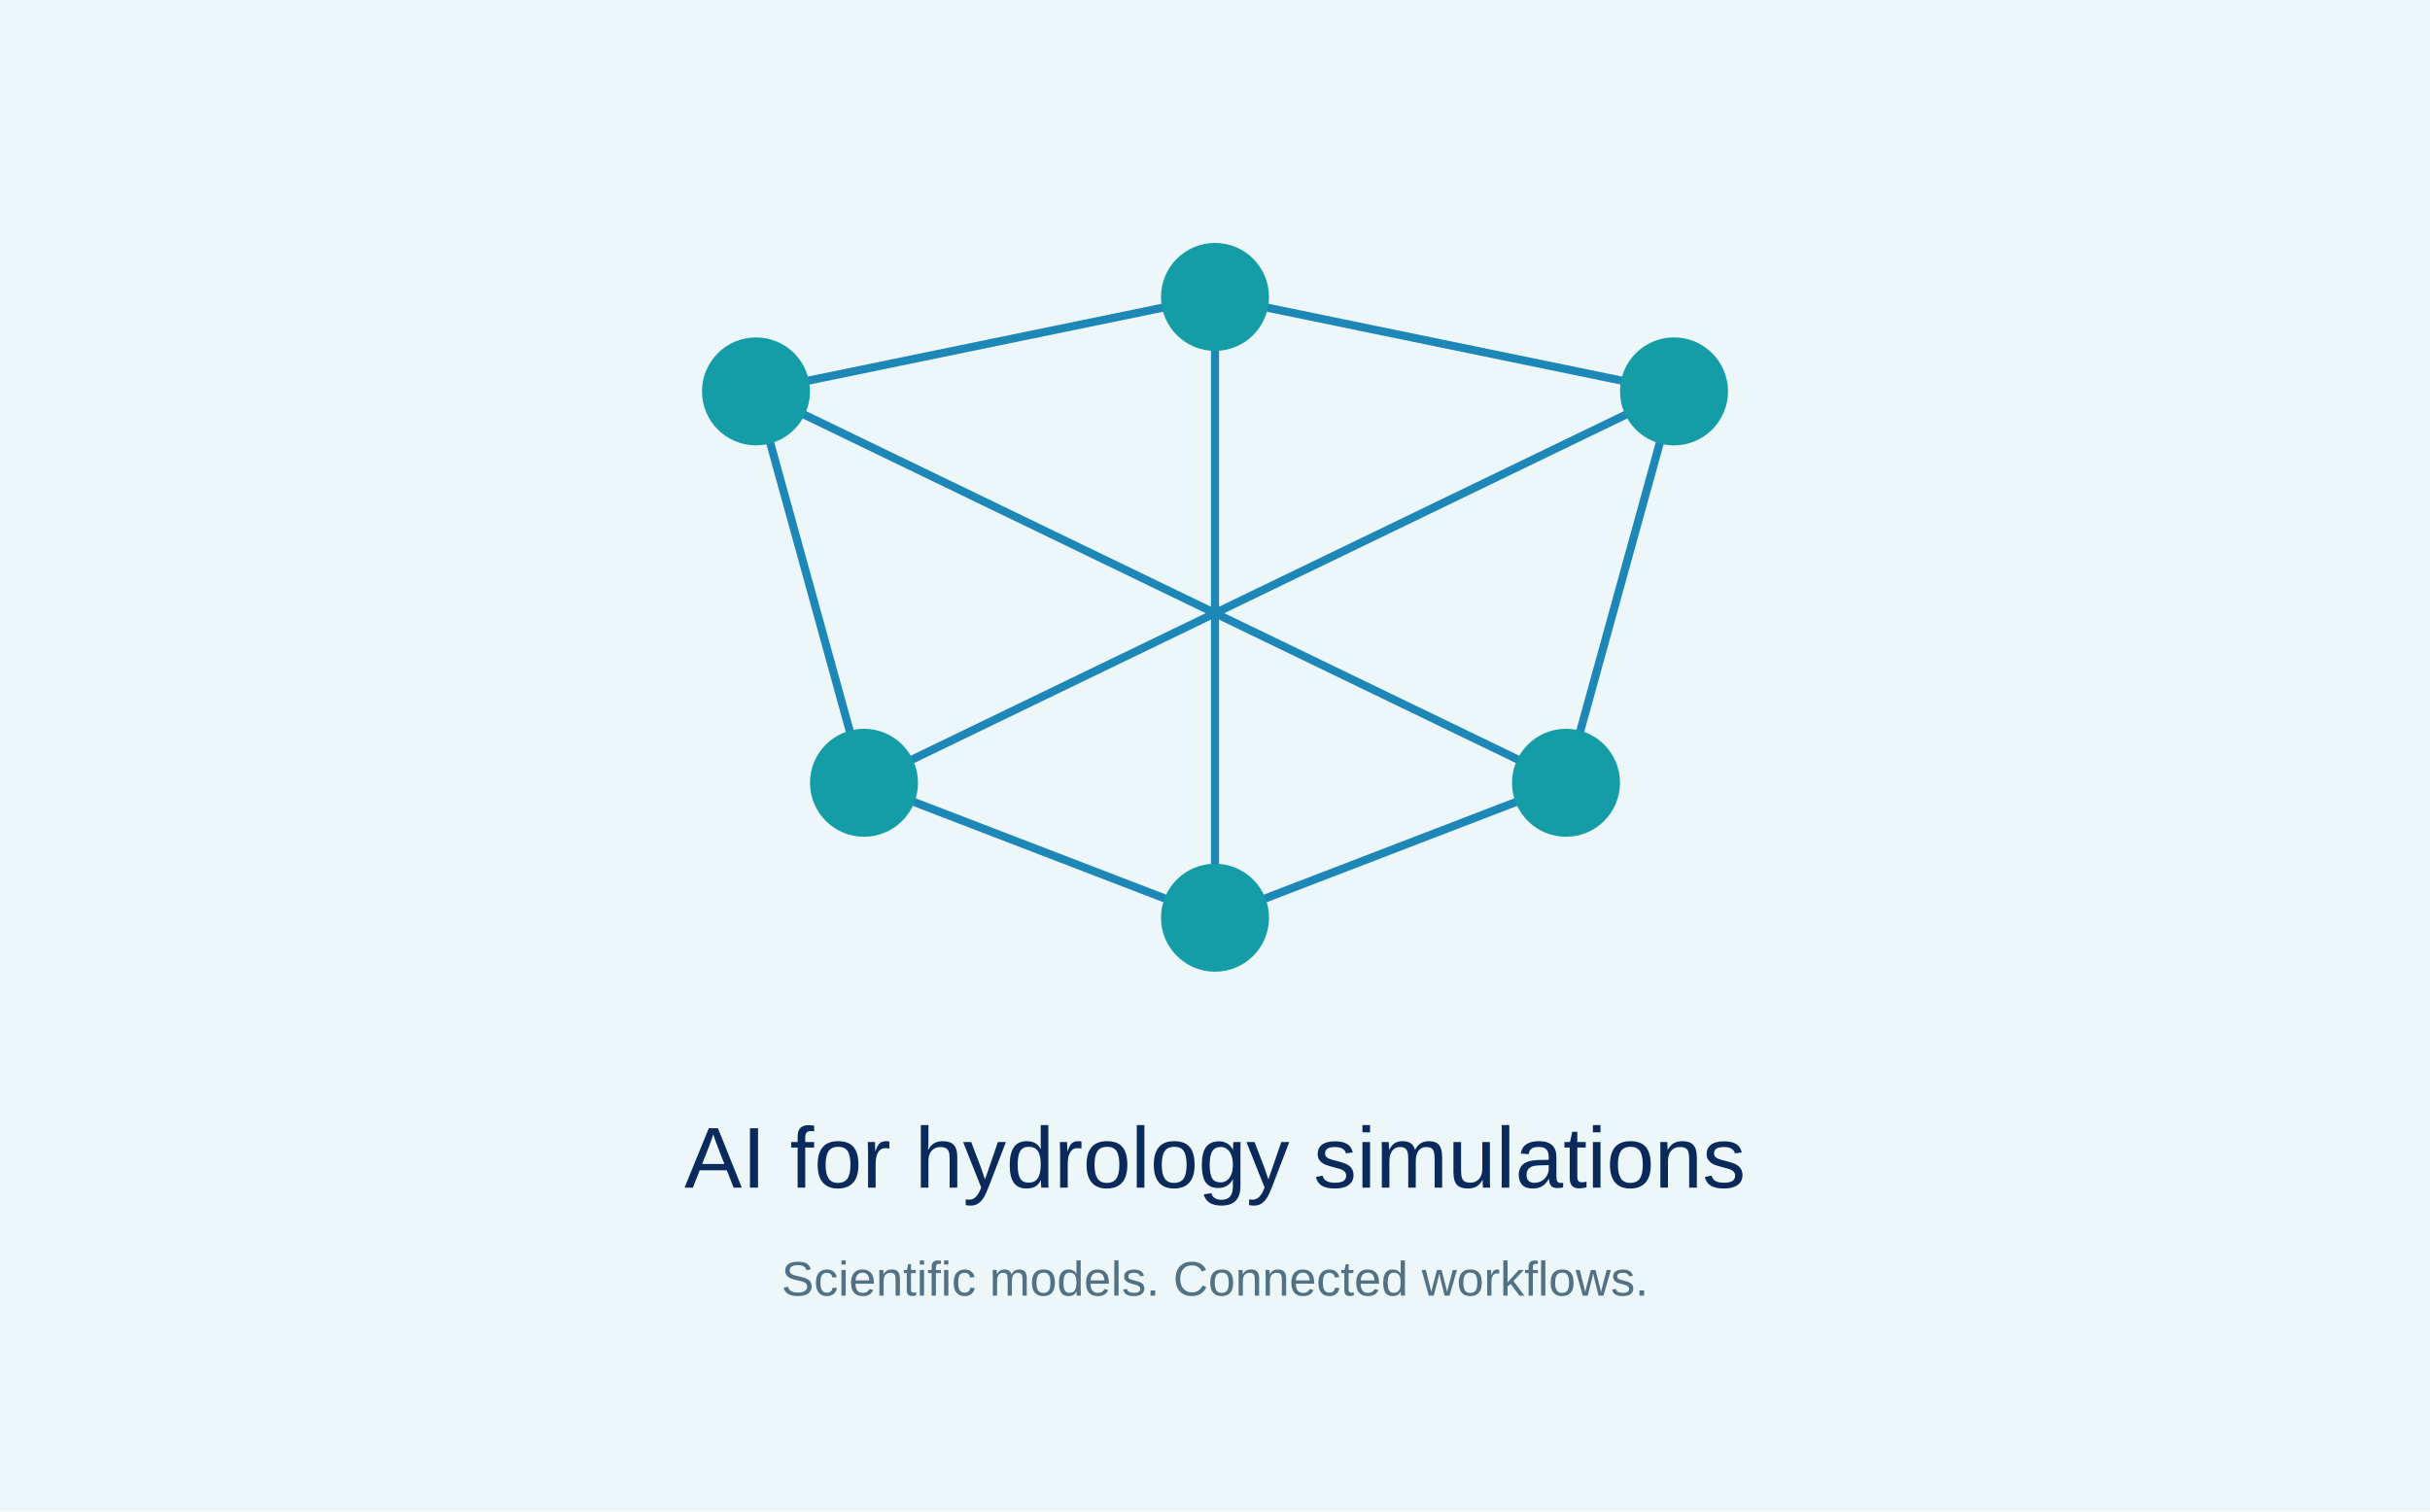
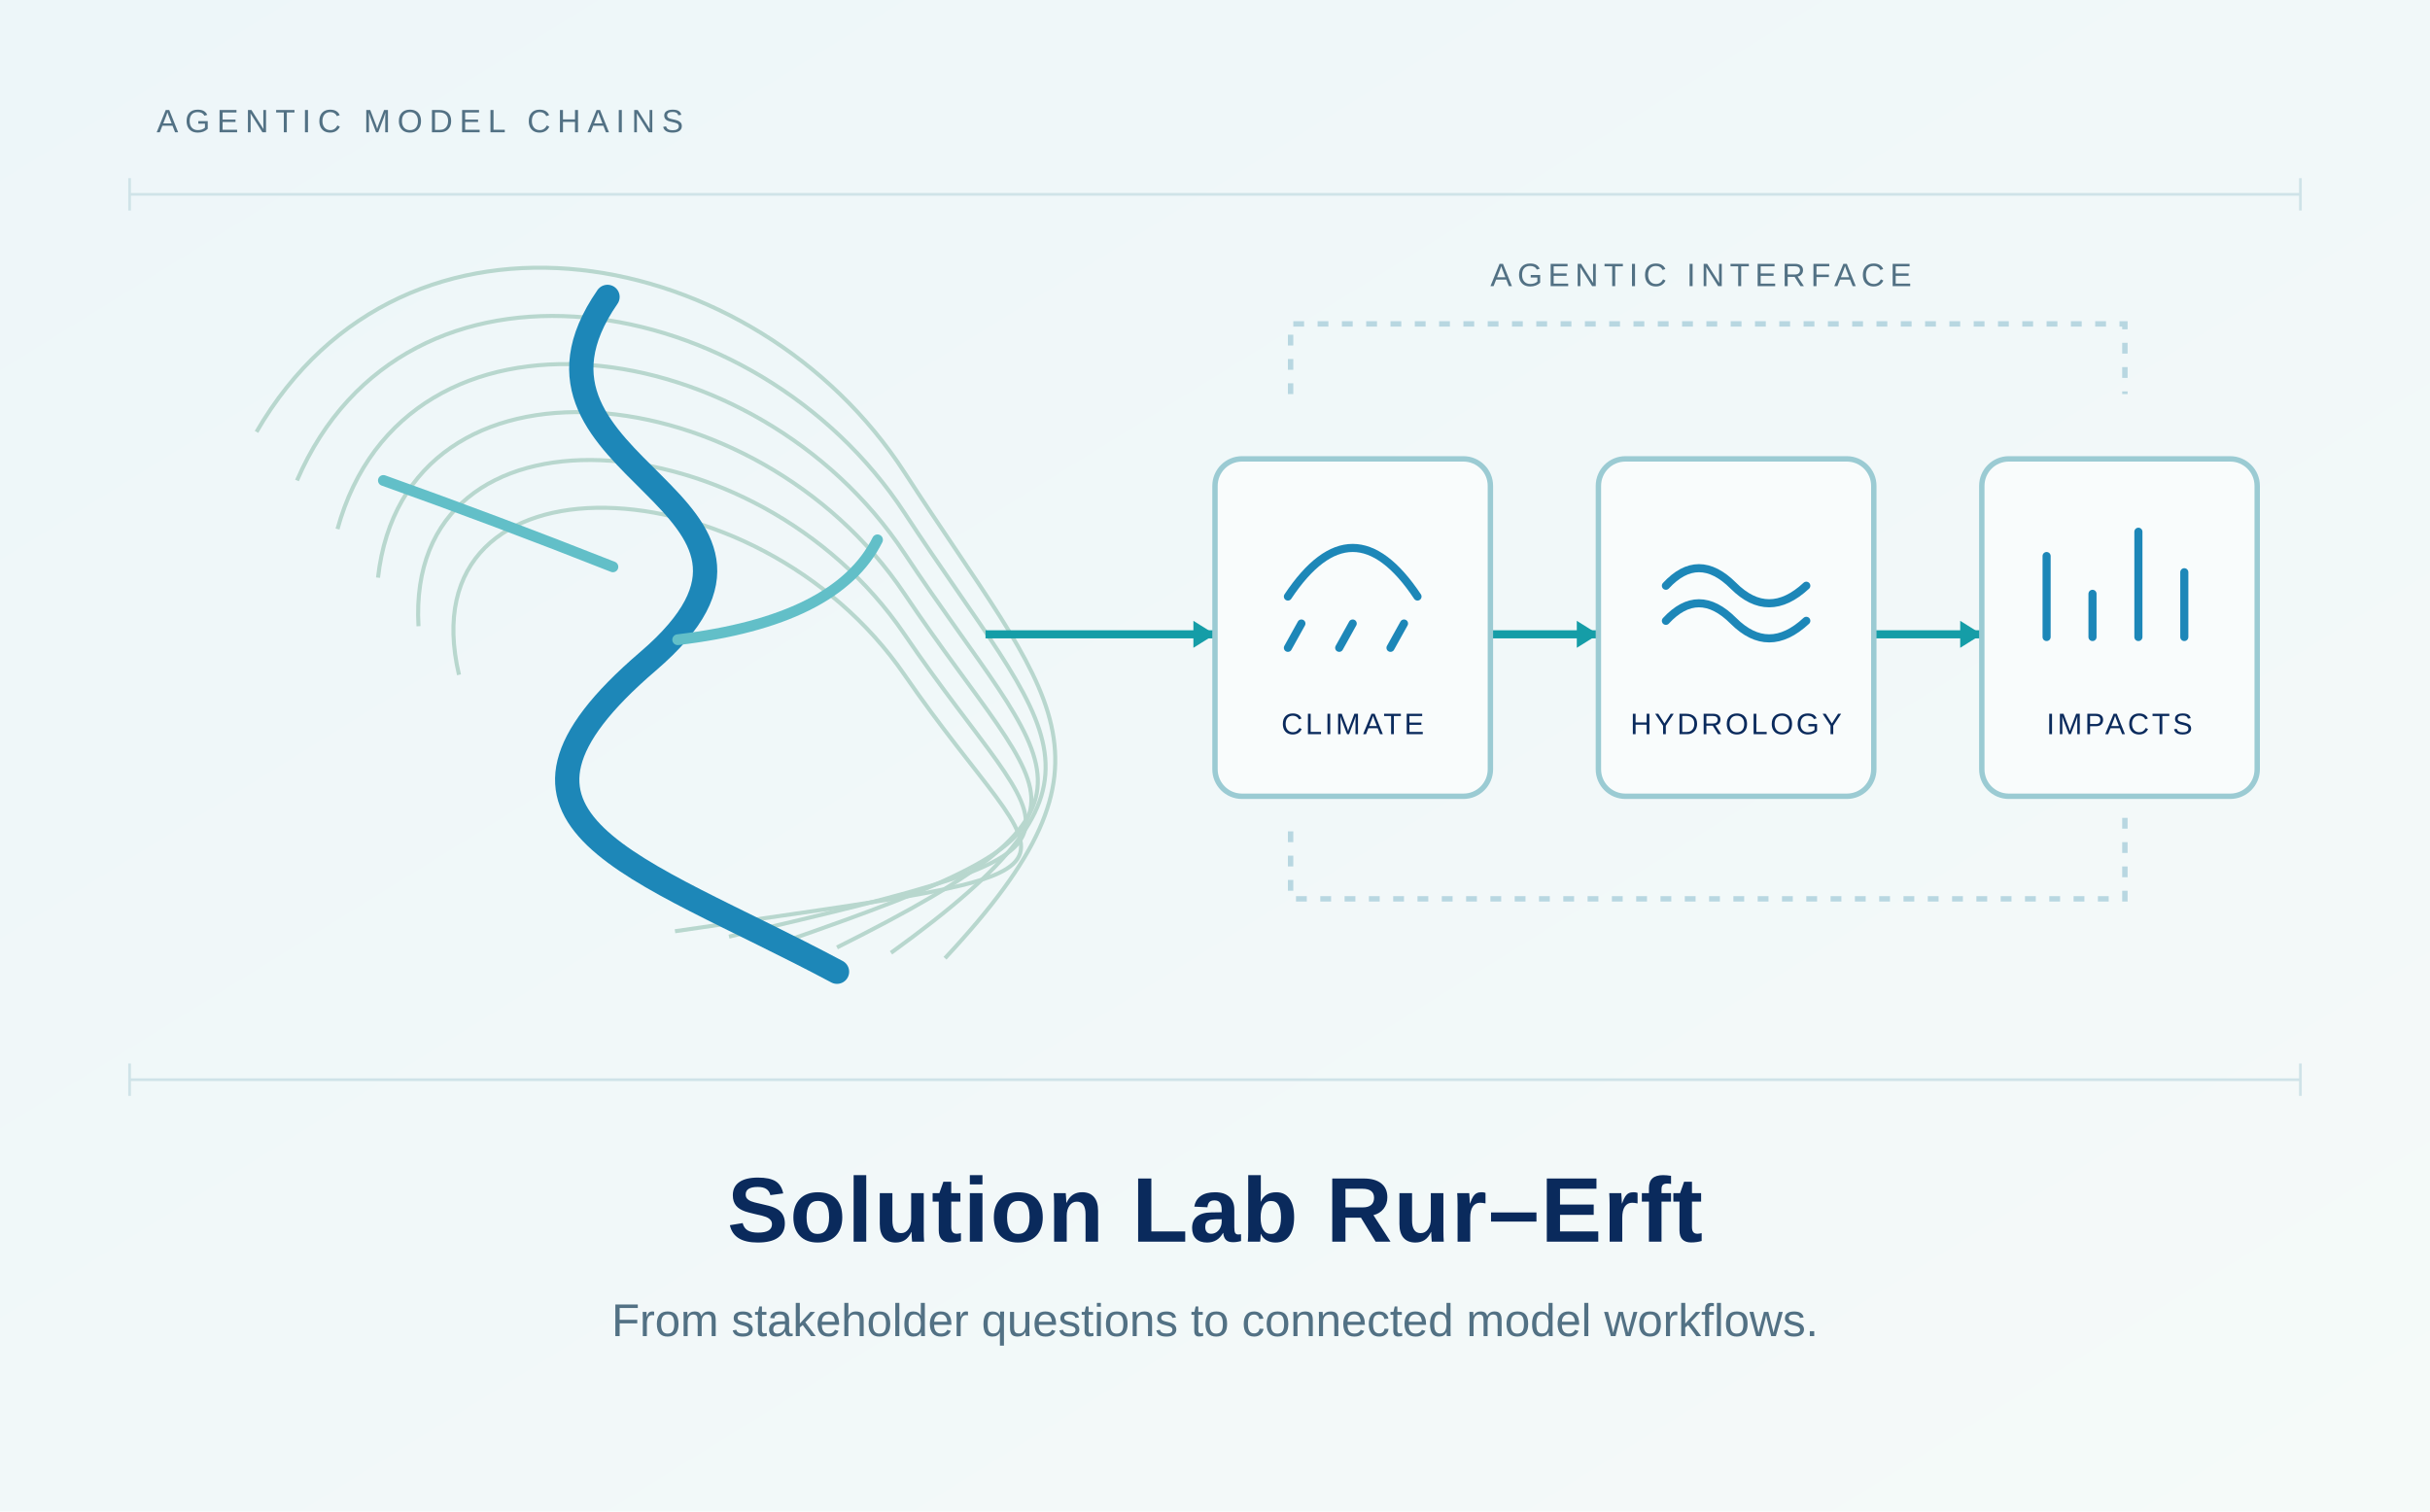
- <svg xmlns="http://www.w3.org/2000/svg" width="900" height="560" viewBox="0 0 900 560">
-   <rect width="900" height="560" fill="#edf6f9" />
-   <g stroke="#1d87b8" stroke-width="3" fill="none">
-     <path d="M280 145L450 110L620 145L580 290L450 340L320 290Z M280 145L580 290M620 145L320 290M450 110V340" />
+ <svg xmlns="http://www.w3.org/2000/svg" width="900" height="560" viewBox="0 0 900 560" role="img" aria-labelledby="title desc">
+   <defs>
+     <linearGradient id="bg" x2="1" y2="1">
+       <stop stop-color="#edf6f9" />
+       <stop offset="1" stop-color="#f5faf9" />
+     </linearGradient>
+     <linearGradient id="flow">
+       <stop stop-color="#1d87b8" />
+       <stop offset="1" stop-color="#159da7" />
+     </linearGradient>
+   </defs>
+   <path fill="url(#bg)" d="M0 0h900v560H0z" />
+   <g fill="none" stroke="#cfE3e8" stroke-width="1">
+     <path d="M48 72H852M48 400H852" />
+     <path d="M48 66v12m804-12v12M48 394v12m804-12v12" />
  </g>
+   <text x="58" y="49" font-family="Arial,sans-serif" font-size="12" letter-spacing="2.5" fill="#527184">AGENTIC MODEL CHAINS</text>
+   <path d="M95 160C150 65 280 90 335 175S420 280 350 355" fill="none" stroke="#b8d7ce" stroke-width="1.5" />
+   <path d="M110 178C150 85 280 106 335 190S420 288 330 353" fill="none" stroke="#b8d7ce" stroke-width="1.5" />
+   <path d="M125 196C150 105 280 122 335 205S420 296 310 351" fill="none" stroke="#b8d7ce" stroke-width="1.5" />
+   <path d="M140 214C150 125 280 138 335 220S420 304 290 349" fill="none" stroke="#b8d7ce" stroke-width="1.5" />
+   <path d="M155 232C150 145 280 154 335 235S420 312 270 347" fill="none" stroke="#b8d7ce" stroke-width="1.5" />
+   <path d="M170 250C150 165 280 170 335 250S420 320 250 345" fill="none" stroke="#b8d7ce" stroke-width="1.5" />
+   <path d="M225 110C180 175 310 185 240 245S235 320 310 360" fill="none" stroke="#1d87b8" stroke-width="9" stroke-linecap="round" />
+   <path d="M142 178Q184 193 227 210M325 200Q310 230 251 237" fill="none" stroke="#62bfc8" stroke-width="4" stroke-linecap="round" />
+   <path d="M365 235H450M552 235H592M694 235H734" fill="none" stroke="#159da7" stroke-width="3" />
  <g fill="#159da7">
-     <circle cx="280" cy="145" r="20" />
-     <circle cx="450" cy="110" r="20" />
-     <circle cx="620" cy="145" r="20" />
-     <circle cx="580" cy="290" r="20" />
-     <circle cx="450" cy="340" r="20" />
-     <circle cx="320" cy="290" r="20" />
+     <path d="m442 230 8 5-8 5m142-10 8 5-8 5m142-10 8 5-8 5" />
  </g>
-   <text x="450" y="440" text-anchor="middle" font-family="Arial,sans-serif" font-size="32" fill="#0a2a5c">AI for hydrology simulations</text>
-   <text x="450" y="480" text-anchor="middle" font-family="Arial,sans-serif" font-size="18" fill="#527184">Scientific models. Connected workflows.</text>
+   <path d="M478 146v-26h309v26M787 303v30H478v-30" fill="none" stroke="#b8d7e1" stroke-width="2" stroke-dasharray="4 5" />
+   <g fill="#f9fcfc" stroke="#9bcbd3" stroke-width="2">
+     <rect x="450" y="170" width="102" height="125" rx="10" />
+     <rect x="592" y="170" width="102" height="125" rx="10" />
+     <rect x="734" y="170" width="102" height="125" rx="10" />
+   </g>
+   <g fill="none" stroke="#1d87b8" stroke-width="3" stroke-linecap="round">
+     <path d="M477 221q24-36 48 0m-43 10-5 9m24-9-5 9m24-9-5 9" />
+     <path d="M617 217q12-13 25 0t27 0m-52 13q12-13 25 0t27 0" />
+     <path d="M758 236v-30m17 30v-16m17 16v-39m17 39v-24" />
+   </g>
+   <g font-family="Arial,sans-serif" font-size="11" fill="#0a2a5c" text-anchor="middle" letter-spacing="1">
+     <text x="501" y="272">CLIMATE</text>
+     <text x="643" y="272">HYDROLOGY</text>
+     <text x="785" y="272">IMPACTS</text>
+   </g>
+   <text x="630" y="106" text-anchor="middle" font-family="Arial,sans-serif" font-size="12" fill="#527184" letter-spacing="2">AGENTIC INTERFACE</text>
+   <text x="450" y="460" text-anchor="middle" font-family="Arial,sans-serif" font-weight="600" font-size="34" letter-spacing=".5" fill="#0a2a5c">Solution Lab Rur–Erft</text>
+   <text x="450" y="495" text-anchor="middle" font-family="Arial,sans-serif" font-size="17" fill="#527184">From stakeholder questions to connected model workflows.</text>
</svg>
